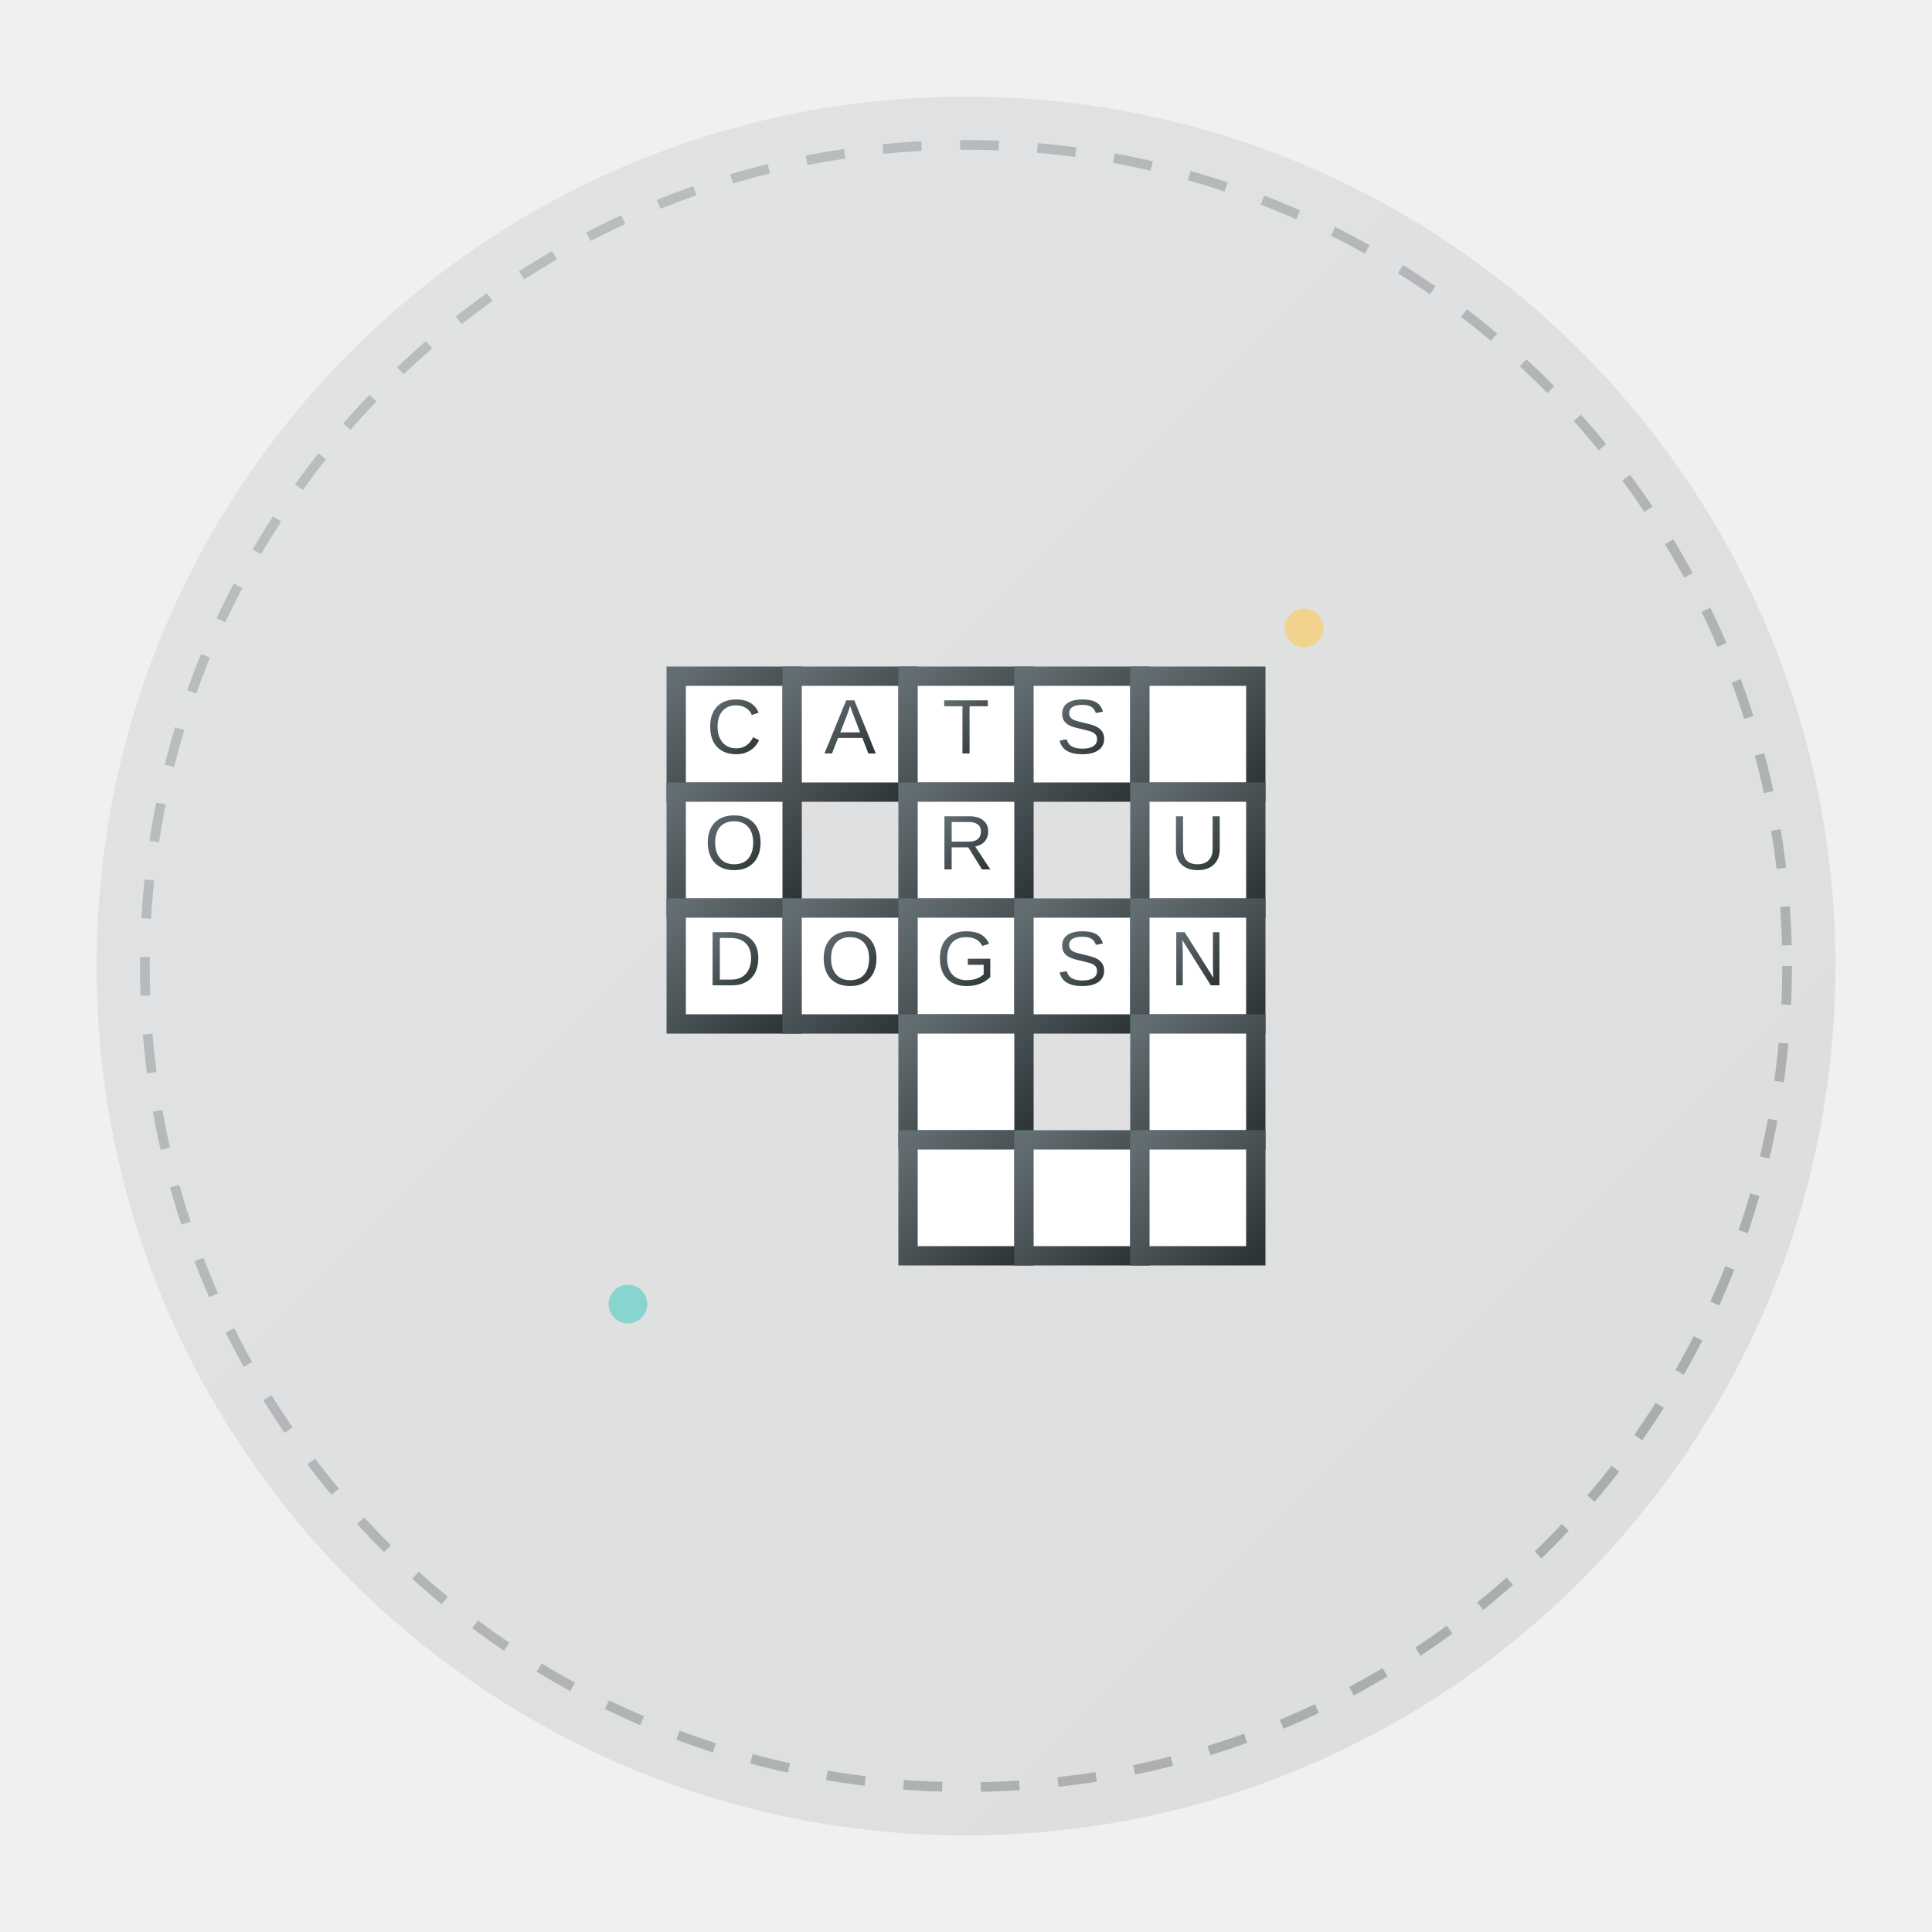
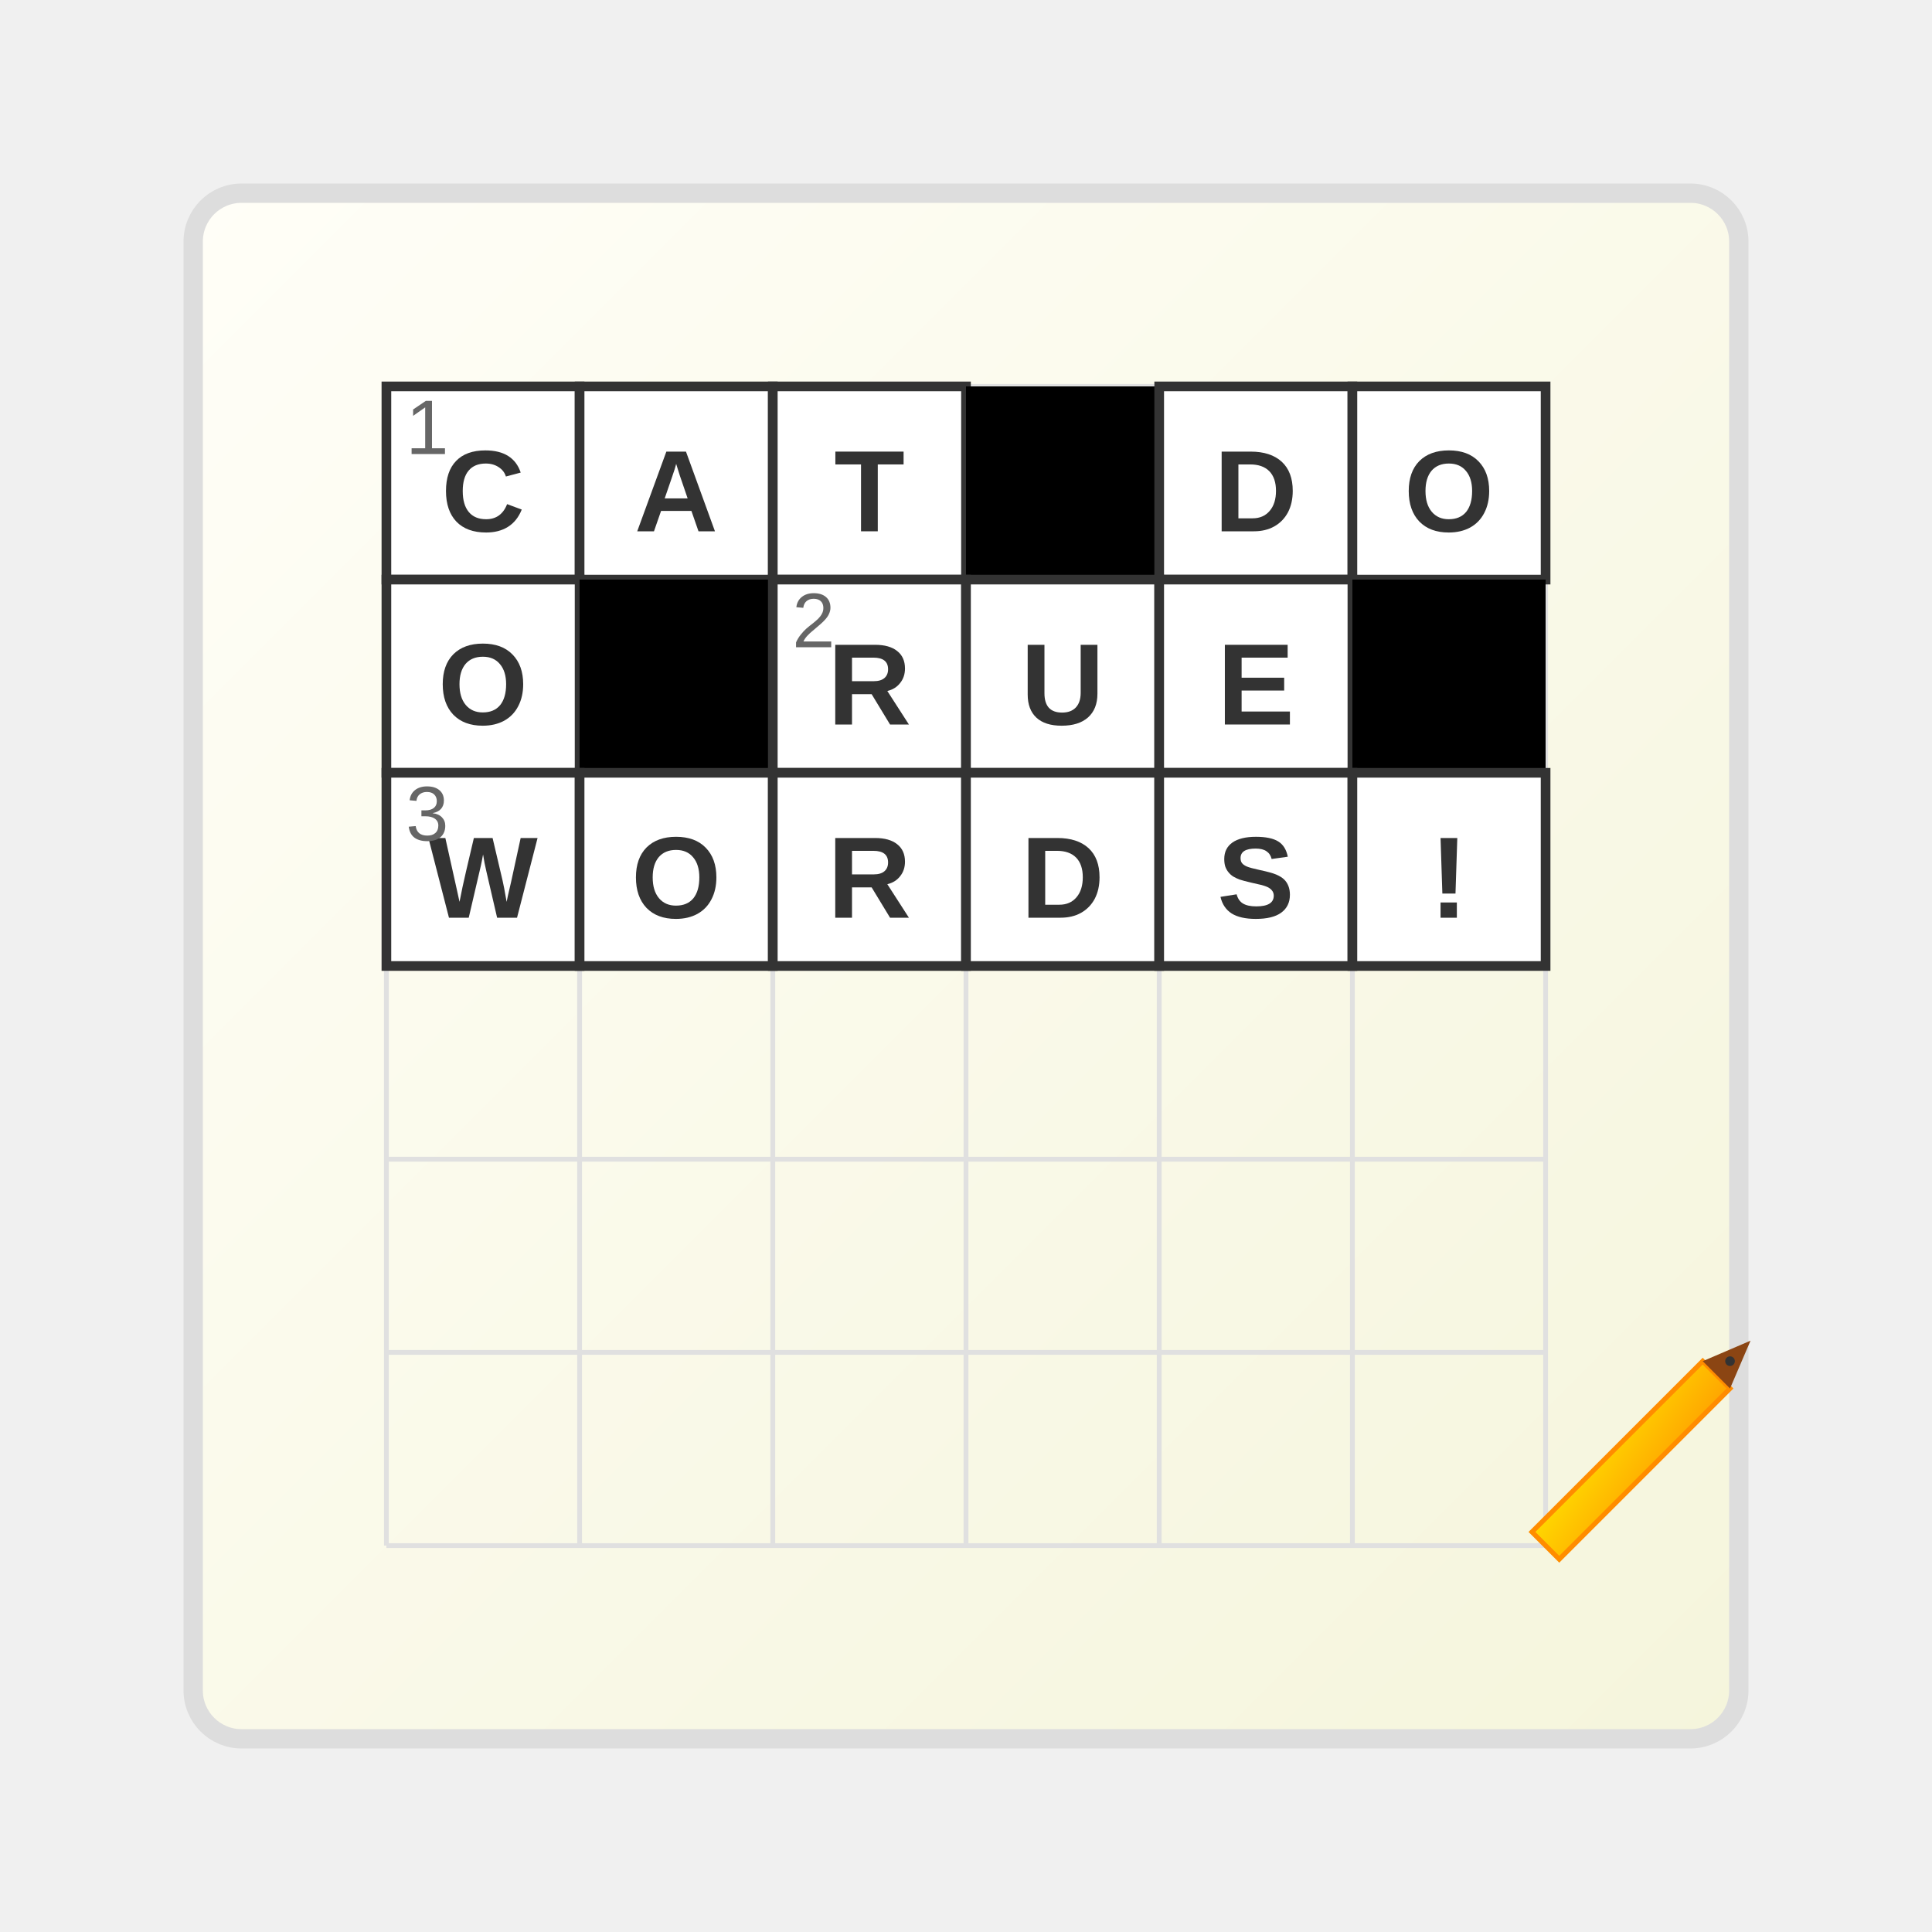
<svg xmlns="http://www.w3.org/2000/svg" viewBox="0 0 200 200">
  <defs>
-     <linearGradient id="crosswordGradient" x1="0%" y1="0%" x2="100%" y2="100%">
-       <stop offset="0%" style="stop-color:#636e72;stop-opacity:1" />
-       <stop offset="100%" style="stop-color:#2d3436;stop-opacity:1" />
+     <linearGradient id="paperGradient" x1="0%" y1="0%" x2="100%" y2="100%">
+       <stop offset="0%" style="stop-color:#FFFEF7;stop-opacity:1" />
+       <stop offset="100%" style="stop-color:#F5F5DC;stop-opacity:1" />
+     </linearGradient>
+     <linearGradient id="pencilGradient" x1="0%" y1="0%" x2="100%" y2="100%">
+       <stop offset="0%" style="stop-color:#FFD700;stop-opacity:1" />
+       <stop offset="100%" style="stop-color:#FFA500;stop-opacity:1" />
    </linearGradient>
  </defs>
-   <circle cx="100" cy="100" r="90" fill="url(#crosswordGradient)" opacity="0.1" />
-   <g transform="translate(100,100)">
-     <g stroke="url(#crosswordGradient)" stroke-width="2" fill="#fff">
-       <rect x="-30" y="-30" width="12" height="12" />
-       <rect x="-18" y="-30" width="12" height="12" />
-       <rect x="-6" y="-30" width="12" height="12" />
-       <rect x="6" y="-30" width="12" height="12" />
-       <rect x="18" y="-30" width="12" height="12" />
-       <rect x="-30" y="-18" width="12" height="12" />
-       <rect x="-6" y="-18" width="12" height="12" />
-       <rect x="18" y="-18" width="12" height="12" />
-       <rect x="-30" y="-6" width="12" height="12" />
-       <rect x="-18" y="-6" width="12" height="12" />
-       <rect x="-6" y="-6" width="12" height="12" />
-       <rect x="6" y="-6" width="12" height="12" />
-       <rect x="18" y="-6" width="12" height="12" />
-       <rect x="-6" y="6" width="12" height="12" />
-       <rect x="18" y="6" width="12" height="12" />
-       <rect x="-6" y="18" width="12" height="12" />
-       <rect x="6" y="18" width="12" height="12" />
-       <rect x="18" y="18" width="12" height="12" />
-     </g>
-     <g fill="url(#crosswordGradient)" font-family="Arial" font-size="8" text-anchor="middle">
-       <text x="-24" y="-22">C</text>
-       <text x="-12" y="-22">A</text>
-       <text x="0" y="-22">T</text>
-       <text x="12" y="-22">S</text>
-       <text x="-24" y="-10">O</text>
-       <text x="0" y="-10">R</text>
-       <text x="24" y="-10">U</text>
-       <text x="-24" y="2">D</text>
-       <text x="-12" y="2">O</text>
-       <text x="0" y="2">G</text>
-       <text x="12" y="2">S</text>
-       <text x="24" y="2">N</text>
-     </g>
-     <g opacity="0.6">
-       <circle cx="35" cy="-35" r="2" fill="#feca57">
-         <animate attributeName="opacity" values="0.6;1;0.6" dur="2s" repeatCount="indefinite" />
-       </circle>
-       <circle cx="-35" cy="35" r="2" fill="#4ecdc4">
-         <animate attributeName="opacity" values="0.6;1;0.6" dur="2.5s" repeatCount="indefinite" />
-       </circle>
-     </g>
+   <rect x="20" y="20" width="160" height="160" fill="url(#paperGradient)" stroke="#DDD" stroke-width="2" rx="5" />
+   <g stroke="#E0E0E0" stroke-width="0.5">
+     <line x1="40" y1="40" x2="40" y2="160" />
+     <line x1="60" y1="40" x2="60" y2="160" />
+     <line x1="80" y1="40" x2="80" y2="160" />
+     <line x1="100" y1="40" x2="100" y2="160" />
+     <line x1="120" y1="40" x2="120" y2="160" />
+     <line x1="140" y1="40" x2="140" y2="160" />
+     <line x1="160" y1="40" x2="160" y2="160" />
+     <line x1="40" y1="40" x2="160" y2="40" />
+     <line x1="40" y1="60" x2="160" y2="60" />
+     <line x1="40" y1="80" x2="160" y2="80" />
+     <line x1="40" y1="100" x2="160" y2="100" />
+     <line x1="40" y1="120" x2="160" y2="120" />
+     <line x1="40" y1="140" x2="160" y2="140" />
+     <line x1="40" y1="160" x2="160" y2="160" />
  </g>
-   <circle cx="100" cy="100" r="85" fill="none" stroke="url(#crosswordGradient)" stroke-width="1" opacity="0.3" stroke-dasharray="4,4">
-     <animate attributeName="stroke-dashoffset" values="0;8" dur="2s" repeatCount="indefinite" />
-   </circle>
+   <rect x="40" y="40" width="20" height="20" fill="white" stroke="#333" stroke-width="1" />
+   <rect x="60" y="40" width="20" height="20" fill="white" stroke="#333" stroke-width="1" />
+   <rect x="80" y="40" width="20" height="20" fill="white" stroke="#333" stroke-width="1" />
+   <rect x="100" y="40" width="20" height="20" fill="black" />
+   <rect x="120" y="40" width="20" height="20" fill="white" stroke="#333" stroke-width="1" />
+   <rect x="140" y="40" width="20" height="20" fill="white" stroke="#333" stroke-width="1" />
+   <rect x="40" y="60" width="20" height="20" fill="white" stroke="#333" stroke-width="1" />
+   <rect x="60" y="60" width="20" height="20" fill="black" />
+   <rect x="80" y="60" width="20" height="20" fill="white" stroke="#333" stroke-width="1" />
+   <rect x="100" y="60" width="20" height="20" fill="white" stroke="#333" stroke-width="1" />
+   <rect x="120" y="60" width="20" height="20" fill="white" stroke="#333" stroke-width="1" />
+   <rect x="140" y="60" width="20" height="20" fill="black" />
+   <rect x="40" y="80" width="20" height="20" fill="white" stroke="#333" stroke-width="1" />
+   <rect x="60" y="80" width="20" height="20" fill="white" stroke="#333" stroke-width="1" />
+   <rect x="80" y="80" width="20" height="20" fill="white" stroke="#333" stroke-width="1" />
+   <rect x="100" y="80" width="20" height="20" fill="white" stroke="#333" stroke-width="1" />
+   <rect x="120" y="80" width="20" height="20" fill="white" stroke="#333" stroke-width="1" />
+   <rect x="140" y="80" width="20" height="20" fill="white" stroke="#333" stroke-width="1" />
+   <text x="50" y="55" font-family="Arial, sans-serif" font-size="12" font-weight="bold" text-anchor="middle" fill="#333">C</text>
+   <text x="70" y="55" font-family="Arial, sans-serif" font-size="12" font-weight="bold" text-anchor="middle" fill="#333">A</text>
+   <text x="90" y="55" font-family="Arial, sans-serif" font-size="12" font-weight="bold" text-anchor="middle" fill="#333">T</text>
+   <text x="130" y="55" font-family="Arial, sans-serif" font-size="12" font-weight="bold" text-anchor="middle" fill="#333">D</text>
+   <text x="150" y="55" font-family="Arial, sans-serif" font-size="12" font-weight="bold" text-anchor="middle" fill="#333">O</text>
+   <text x="50" y="75" font-family="Arial, sans-serif" font-size="12" font-weight="bold" text-anchor="middle" fill="#333">O</text>
+   <text x="90" y="75" font-family="Arial, sans-serif" font-size="12" font-weight="bold" text-anchor="middle" fill="#333">R</text>
+   <text x="110" y="75" font-family="Arial, sans-serif" font-size="12" font-weight="bold" text-anchor="middle" fill="#333">U</text>
+   <text x="130" y="75" font-family="Arial, sans-serif" font-size="12" font-weight="bold" text-anchor="middle" fill="#333">E</text>
+   <text x="50" y="95" font-family="Arial, sans-serif" font-size="12" font-weight="bold" text-anchor="middle" fill="#333">W</text>
+   <text x="70" y="95" font-family="Arial, sans-serif" font-size="12" font-weight="bold" text-anchor="middle" fill="#333">O</text>
+   <text x="90" y="95" font-family="Arial, sans-serif" font-size="12" font-weight="bold" text-anchor="middle" fill="#333">R</text>
+   <text x="110" y="95" font-family="Arial, sans-serif" font-size="12" font-weight="bold" text-anchor="middle" fill="#333">D</text>
+   <text x="130" y="95" font-family="Arial, sans-serif" font-size="12" font-weight="bold" text-anchor="middle" fill="#333">S</text>
+   <text x="150" y="95" font-family="Arial, sans-serif" font-size="12" font-weight="bold" text-anchor="middle" fill="#333">!</text>
+   <text x="42" y="47" font-family="Arial, sans-serif" font-size="8" fill="#666">1</text>
+   <text x="82" y="67" font-family="Arial, sans-serif" font-size="8" fill="#666">2</text>
+   <text x="42" y="87" font-family="Arial, sans-serif" font-size="8" fill="#666">3</text>
+   <g transform="translate(160, 160) rotate(-45)">
+     <rect x="0" y="-2" width="25" height="4" fill="url(#pencilGradient)" stroke="#FF8C00" stroke-width="0.5" />
+     <polygon points="25,-2 30,0 25,2" fill="#8B4513" />
+     <circle cx="27" cy="0" r="0.5" fill="#333" />
+     <animateTransform attributeName="transform" type="rotate" values="-45; -40; -45; -50; -45" dur="2s" repeatCount="indefinite" />
+   </g>
</svg>
